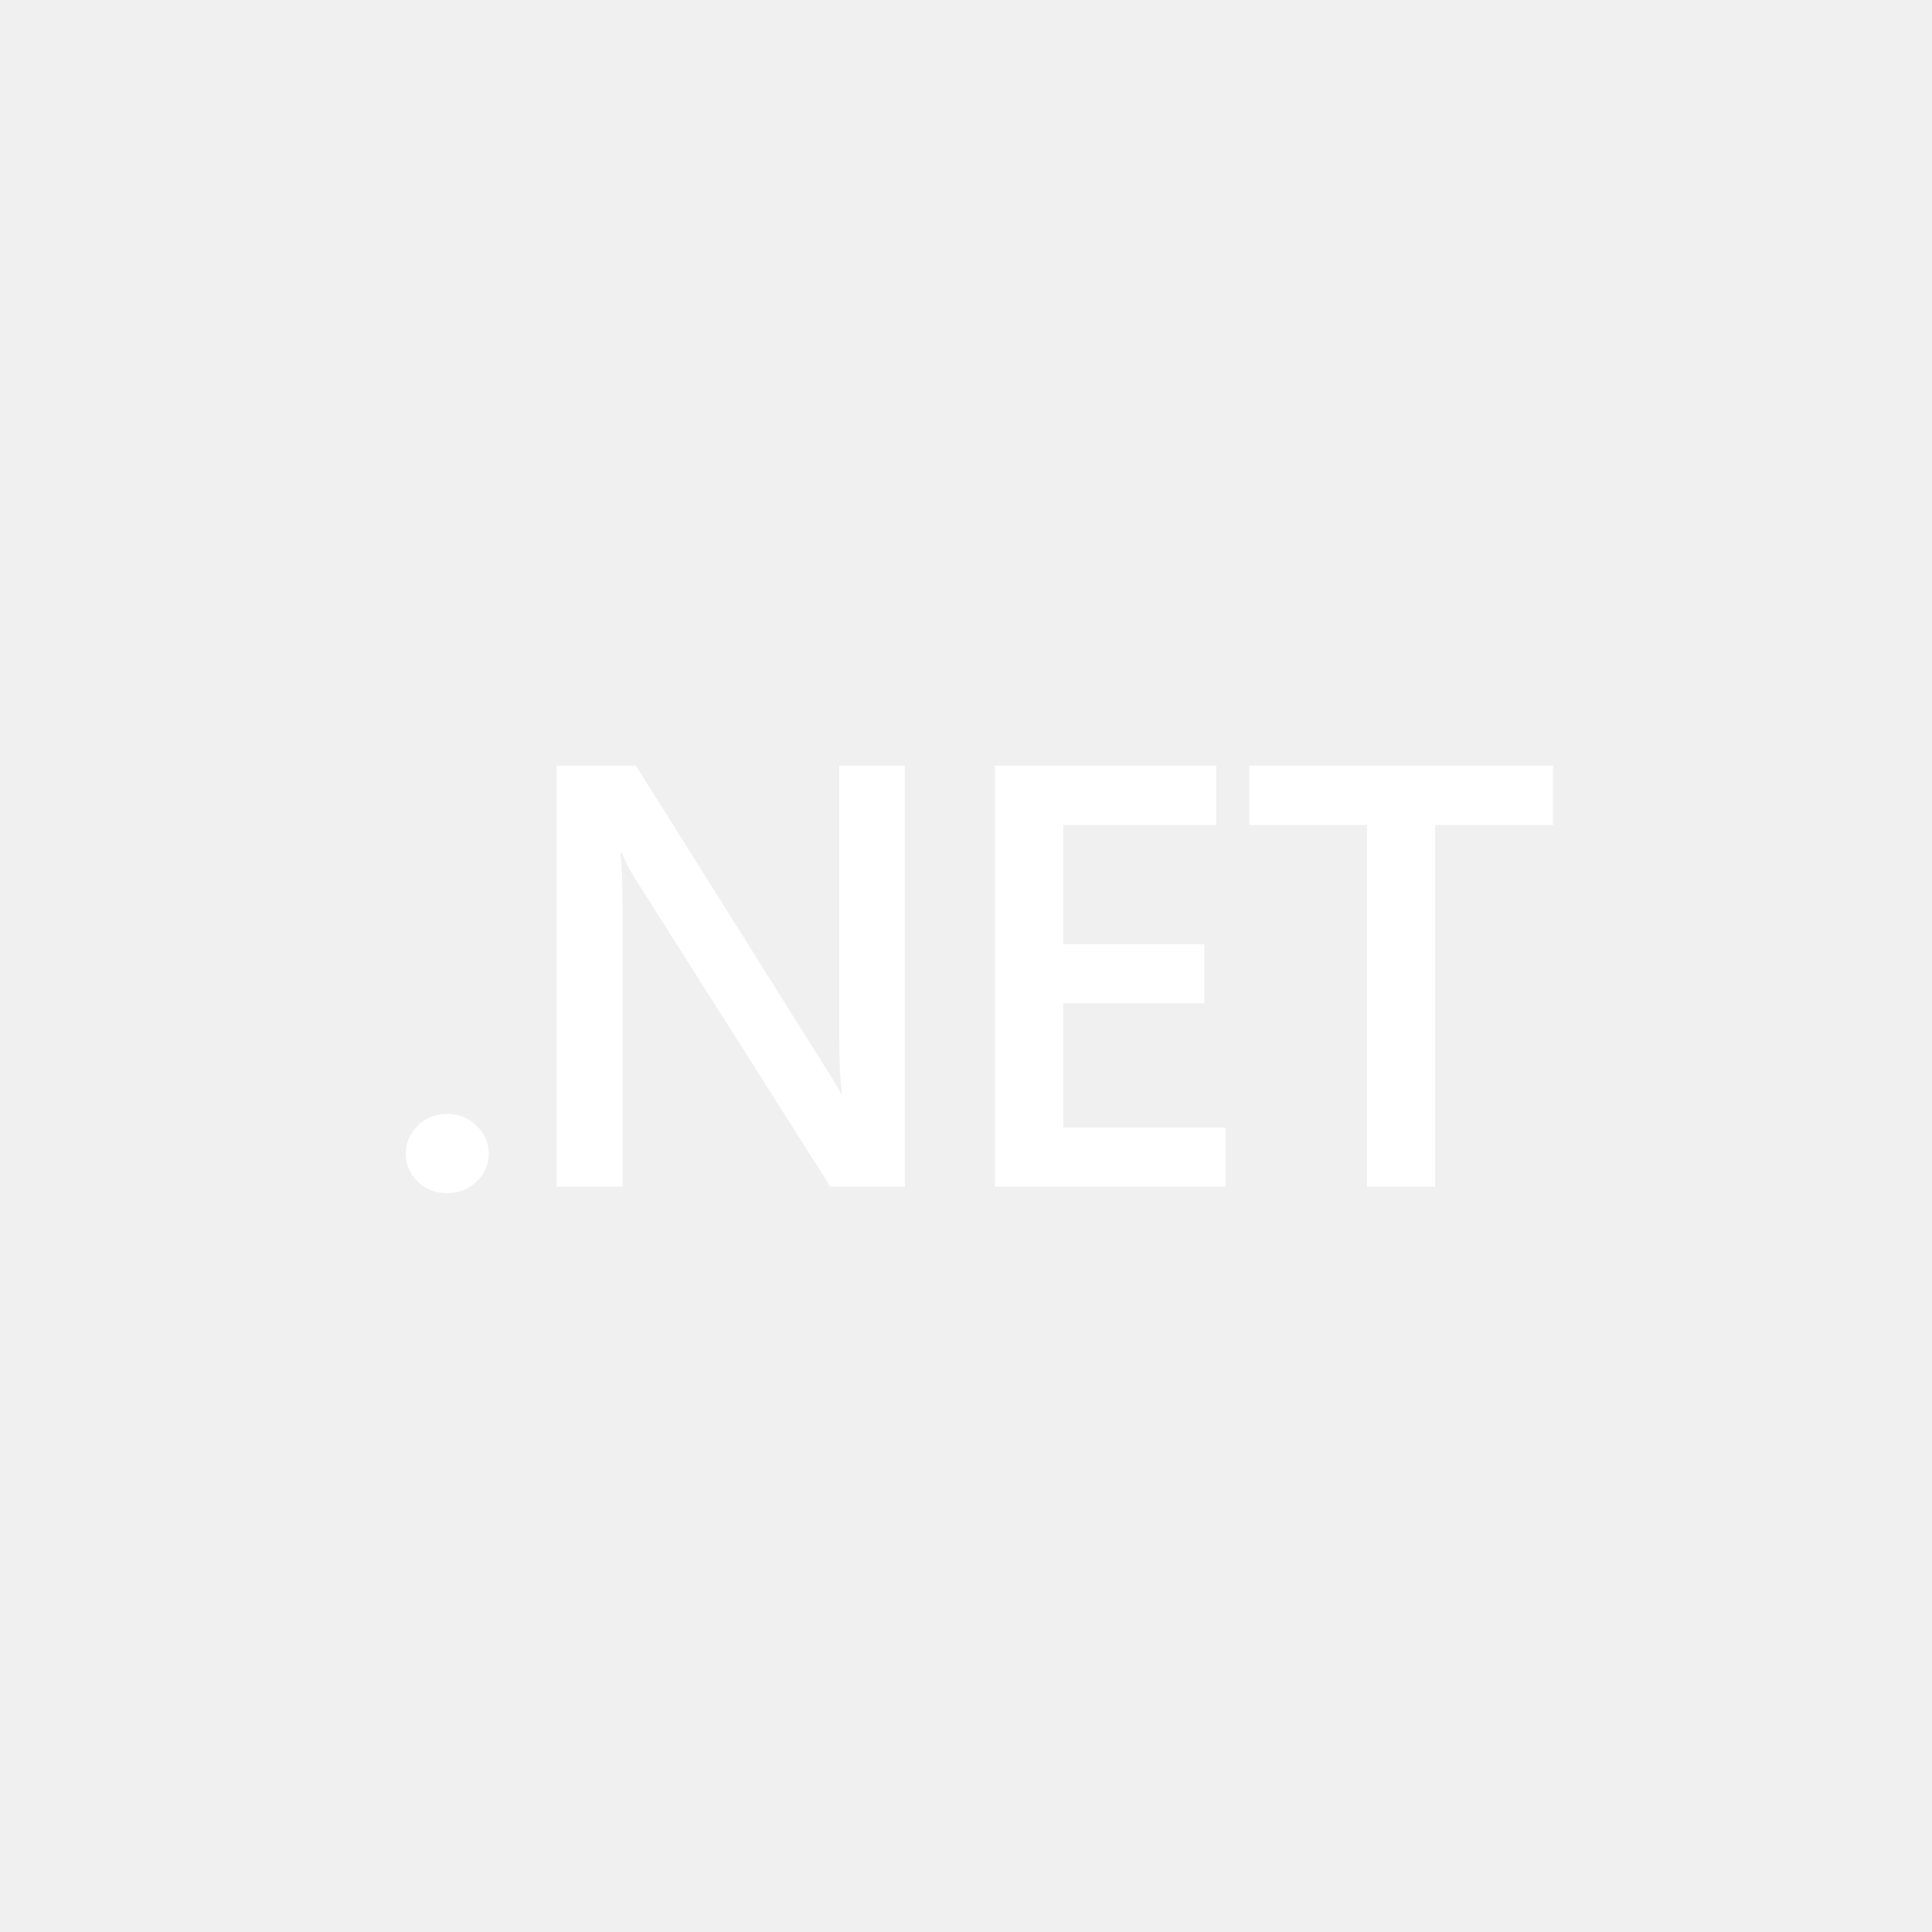
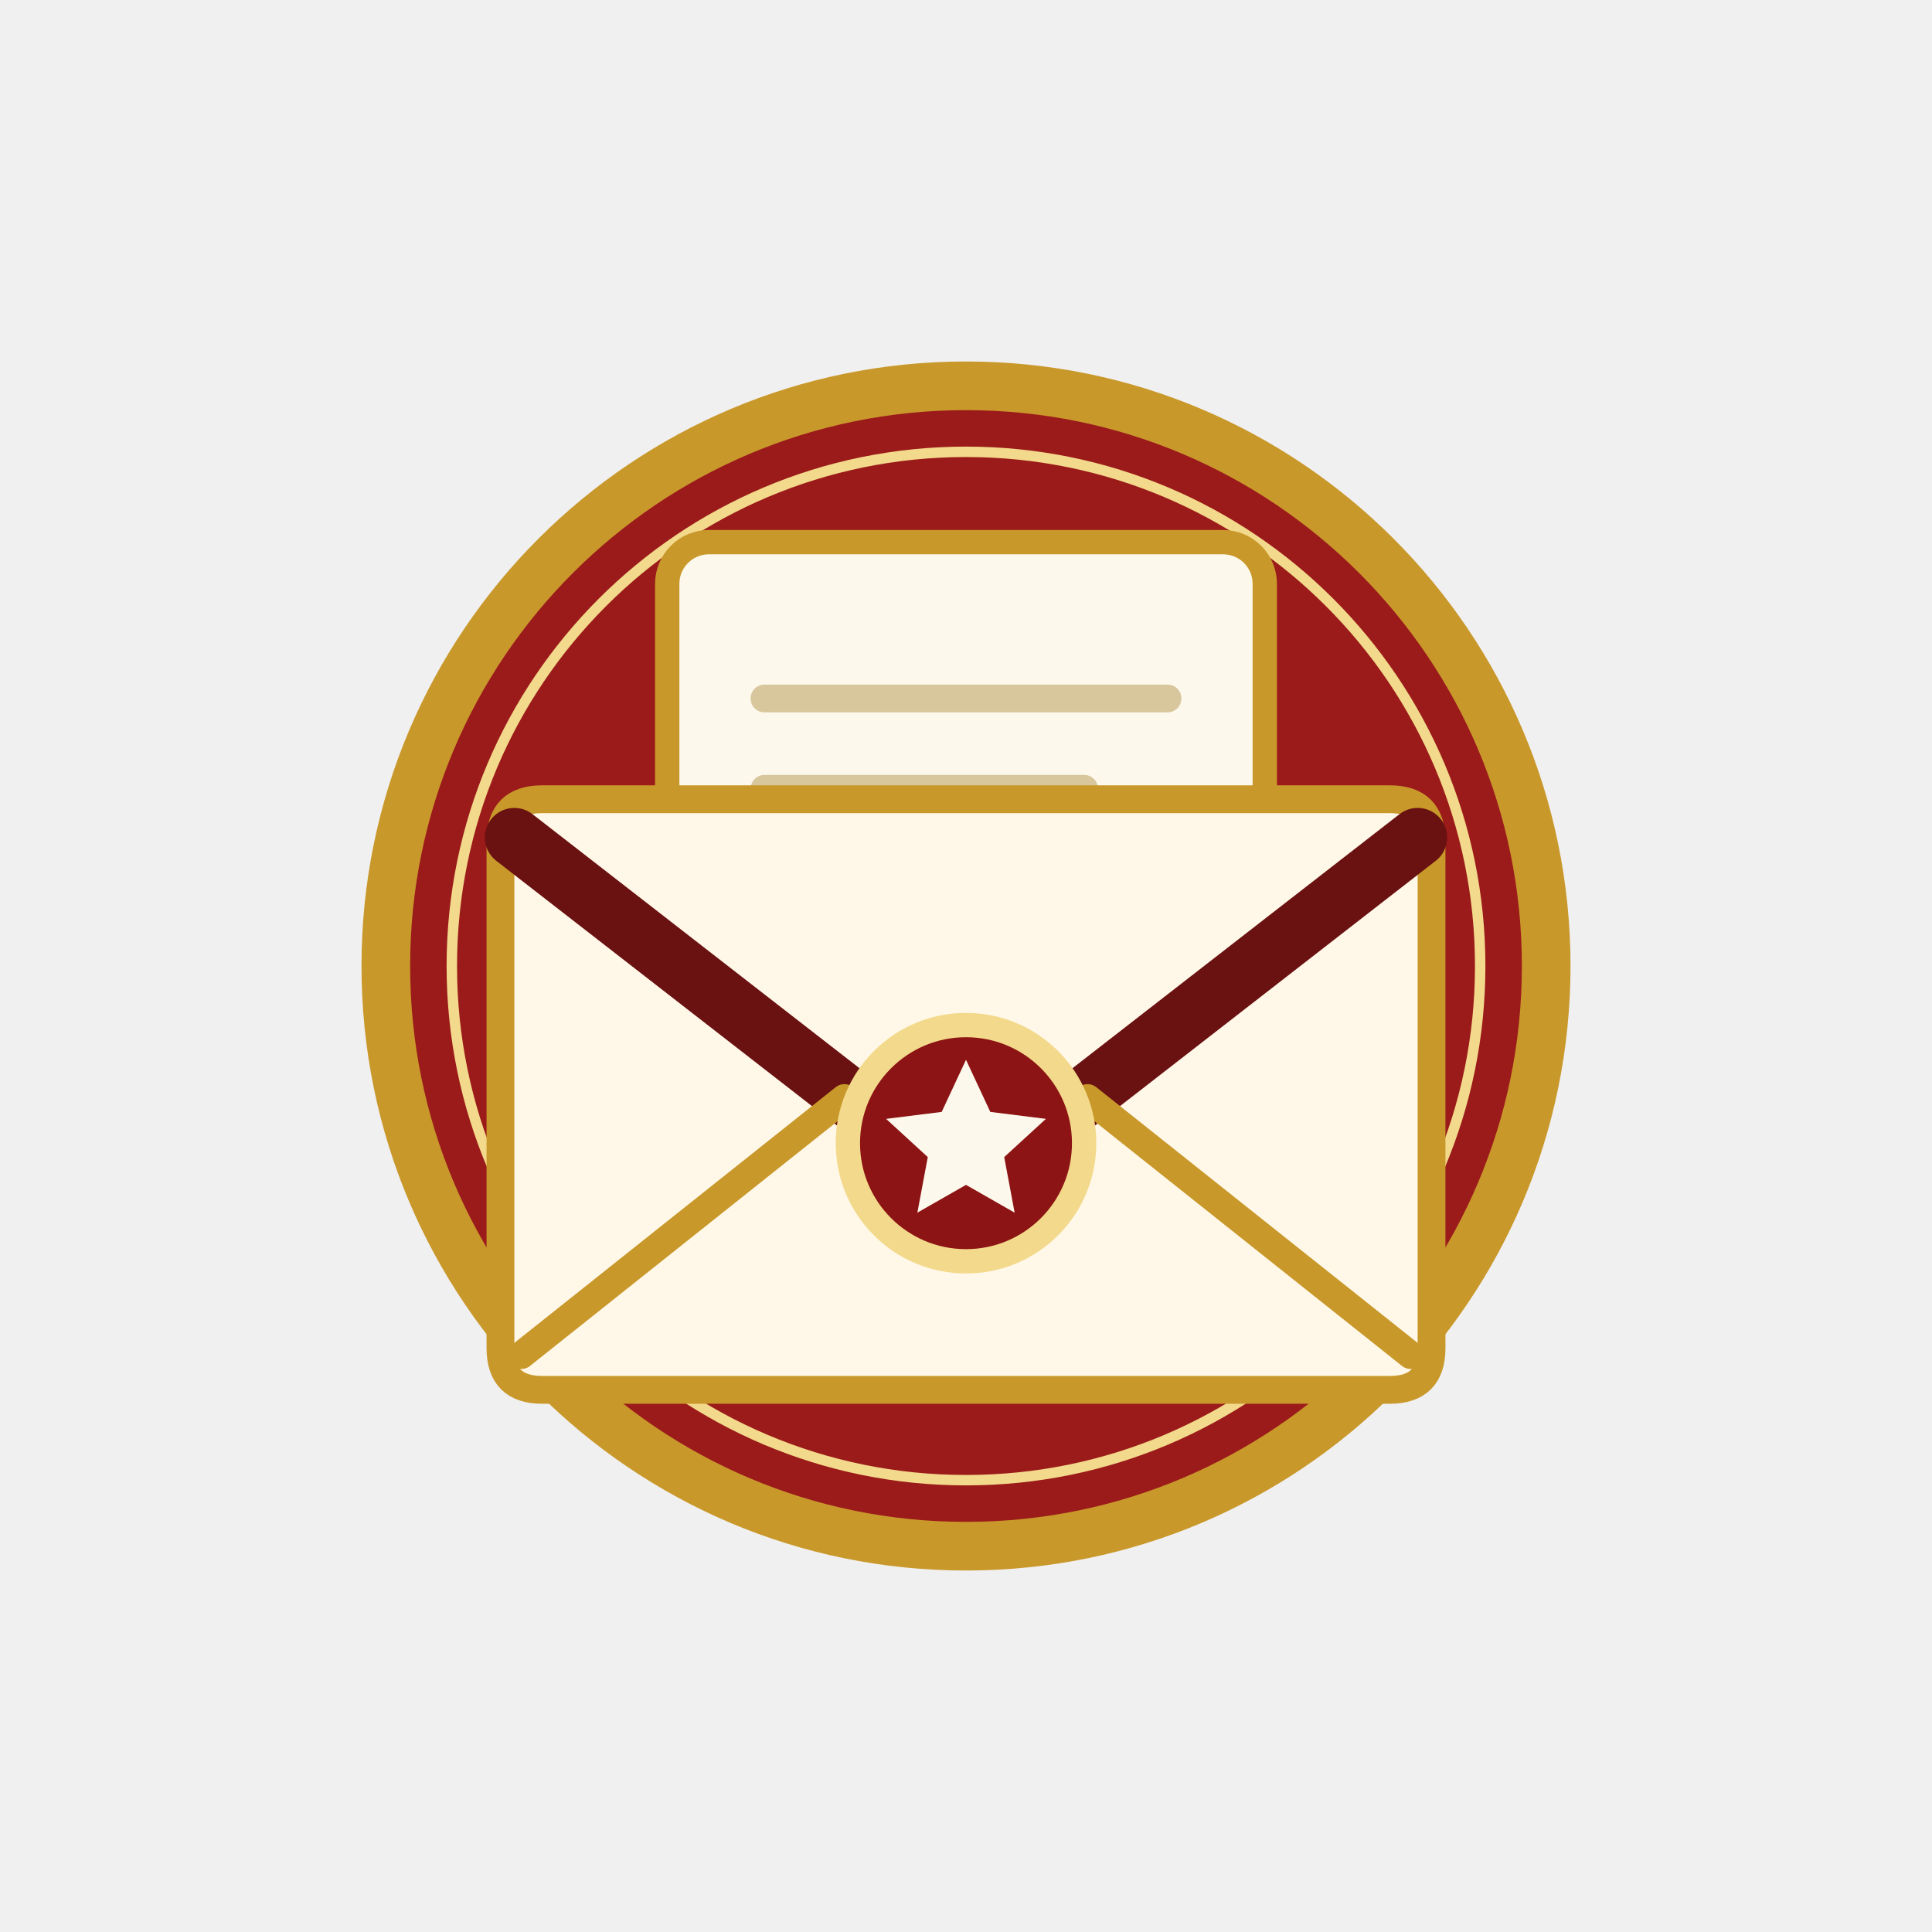
- <svg xmlns="http://www.w3.org/2000/svg" width="456" height="456" viewBox="0 0 456 456" version="1.1" xml:space="preserve" style="fill-rule:evenodd;clip-rule:evenodd;stroke-linejoin:round;stroke-miterlimit:2;">
-   <path d="m 105.5,281.609 c -2.703,0 -5.001,-0.9 -6.893,-2.702 -1.892,-1.848 -2.838,-4.042 -2.838,-6.582 0,-2.587 0.946,-4.804 2.838,-6.652 1.892,-1.848 4.19,-2.772 6.893,-2.772 2.748,0 5.068,0.924 6.96,2.772 1.937,1.848 2.906,4.064 2.906,6.652 0,2.54 -0.968,4.734 -2.906,6.582 -1.892,1.802 -4.212,2.702 -6.96,2.702 z" style="fill:#ffffff;fill-rule:nonzero;stroke-width:0.838" />
-   <path d="M 213.561,280.084 H 195.99 L 149.7,207.054 c -1.171,-1.848 -2.14,-3.765 -2.906,-5.751 h -0.406 c 0.361,2.125 0.541,6.675 0.541,13.65 v 65.132 h -15.543 v -99.36 h 18.719 l 44.737,71.298 c 1.892,2.957 3.109,4.989 3.649,6.098 h 0.27 c -0.45,-2.632 -0.676,-7.09 -0.676,-13.373 v -64.023 h 15.476 z" style="fill:#ffffff;fill-rule:nonzero;stroke-width:0.838" />
-   <path d="m 289.251,280.084 h -54.401 v -99.36 h 52.238 v 13.997 h -36.154 v 28.131 h 33.316 v 13.927 h -33.316 v 29.378 h 38.316 z" style="fill:#ffffff;fill-rule:nonzero;stroke-width:0.838" />
-   <path d="M 366.565,194.721 H 338.722 v 85.363 h -16.084 v -85.363 h -27.775 v -13.997 h 71.701 z" style="fill:#ffffff;fill-rule:nonzero;stroke-width:0.838" />
+ <svg xmlns="http://www.w3.org/2000/svg" width="456" height="456" viewBox="0 0 456 456">
+   <g transform="translate(41.04 41.04) scale(0.82)">
+     <circle cx="228" cy="228" r="174" fill="#C9982B" />
+     <circle cx="228" cy="228" r="160" fill="#9B1B1B" />
+     <circle cx="228" cy="228" r="148" fill="none" stroke="#F3D98B" stroke-width="3" />
+     <rect x="142" y="106" width="172" height="207" rx="12" fill="#FDF8EC" stroke="#C9982B" stroke-width="7" />
+     <path d="M170 151h116M170 177h92M170 203h108" fill="none" stroke="#D8C69D" stroke-linecap="round" stroke-width="8" />
+     <path d="M94 192q0-12 12-12h244q12 0 12 12v146q0 12-12 12H106q-12 0-12-12z" fill="#FFF8E8" stroke="#C9982B" stroke-width="8" />
+     <path d="M98 191l130 101 130-101" fill="none" stroke="#6A1111" stroke-linecap="round" stroke-linejoin="round" stroke-width="17" />
+     <path d="M100 340l93-74M356 340l-93-74" fill="none" stroke="#C9982B" stroke-linecap="round" stroke-width="8" />
+     <circle cx="228" cy="279" r="34" fill="#8C1414" stroke="#F3D98B" stroke-width="7" />
+     <path d="M228 255l7 15 16 2-12 11 3 16-14-8-14 8 3-16-12-11 16-2z" fill="#FDF8EC" />
+   </g>
</svg>
